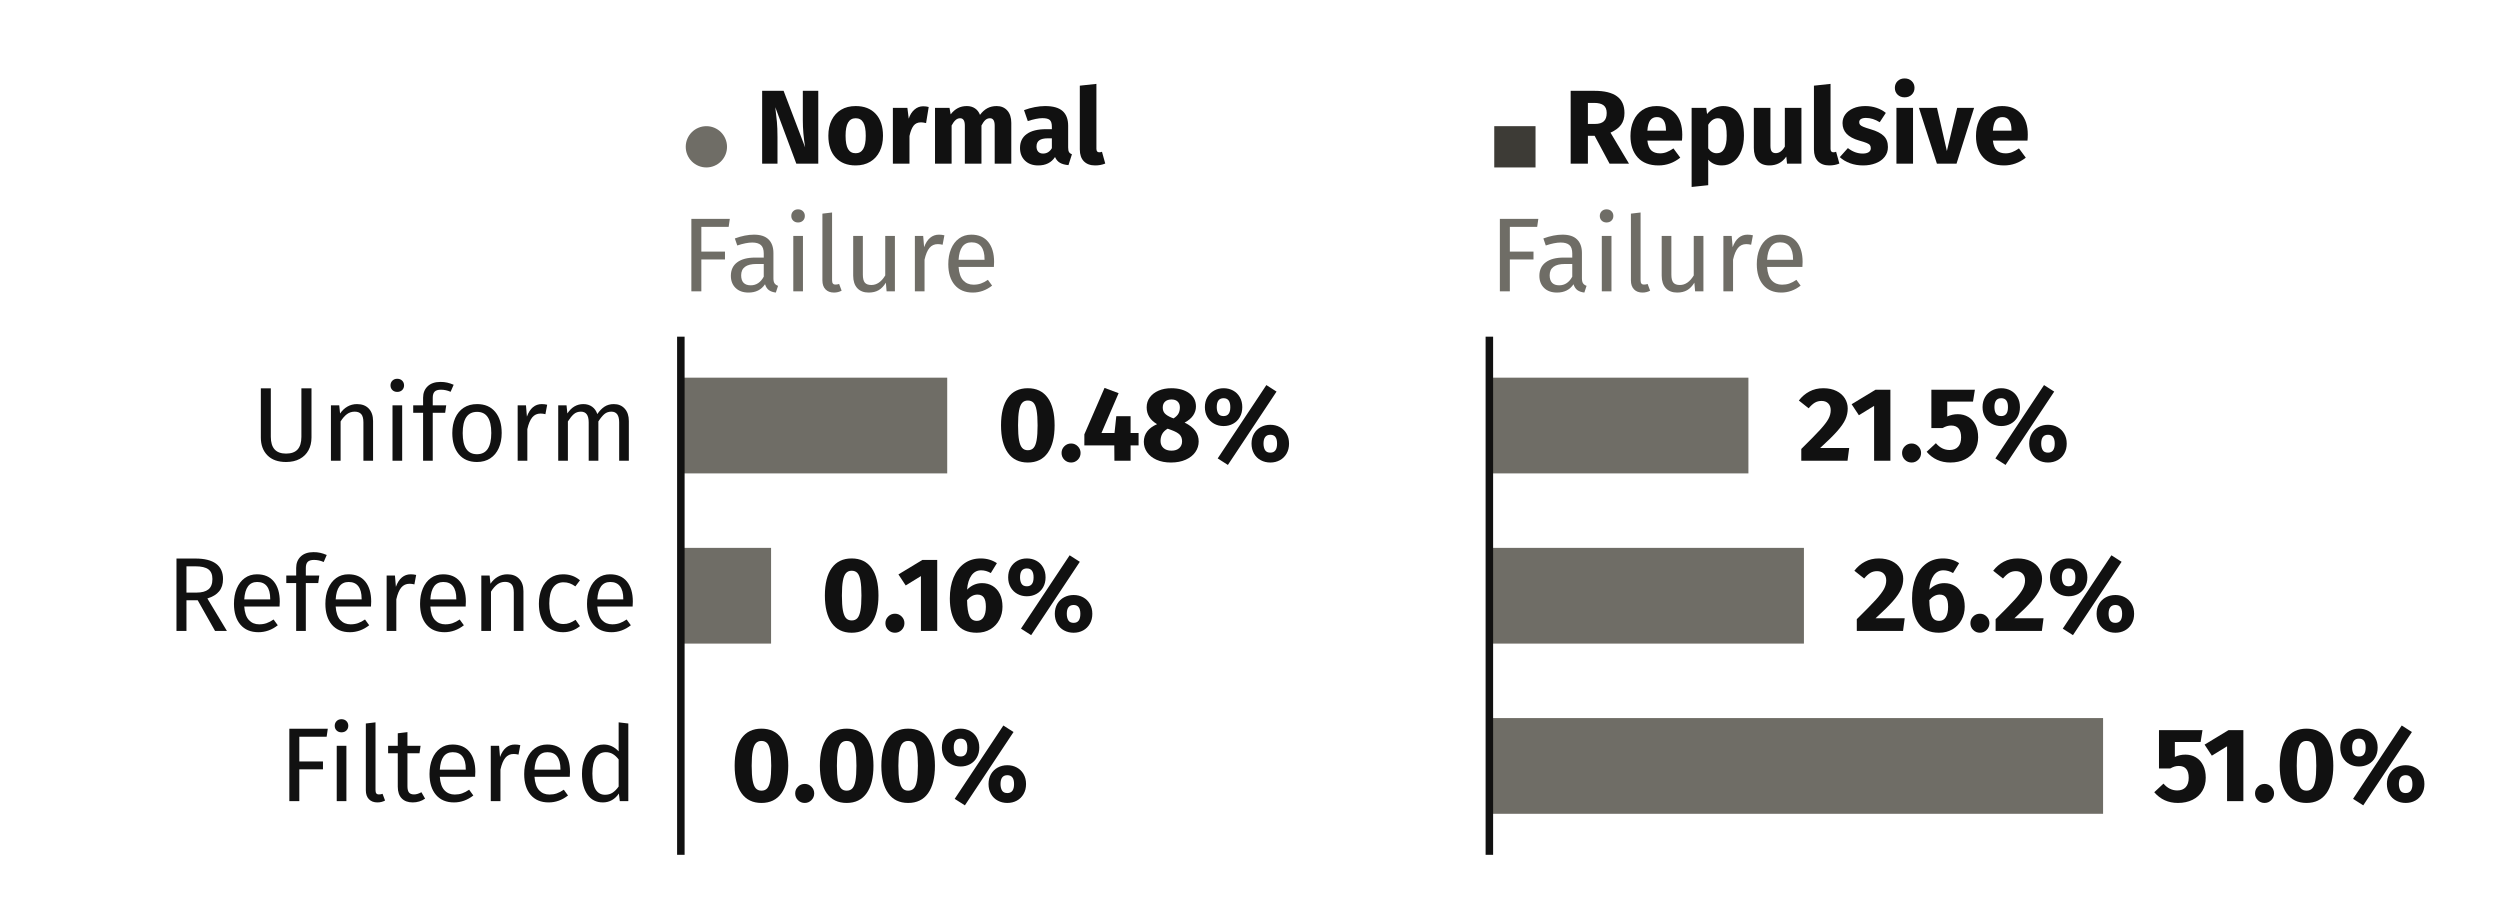
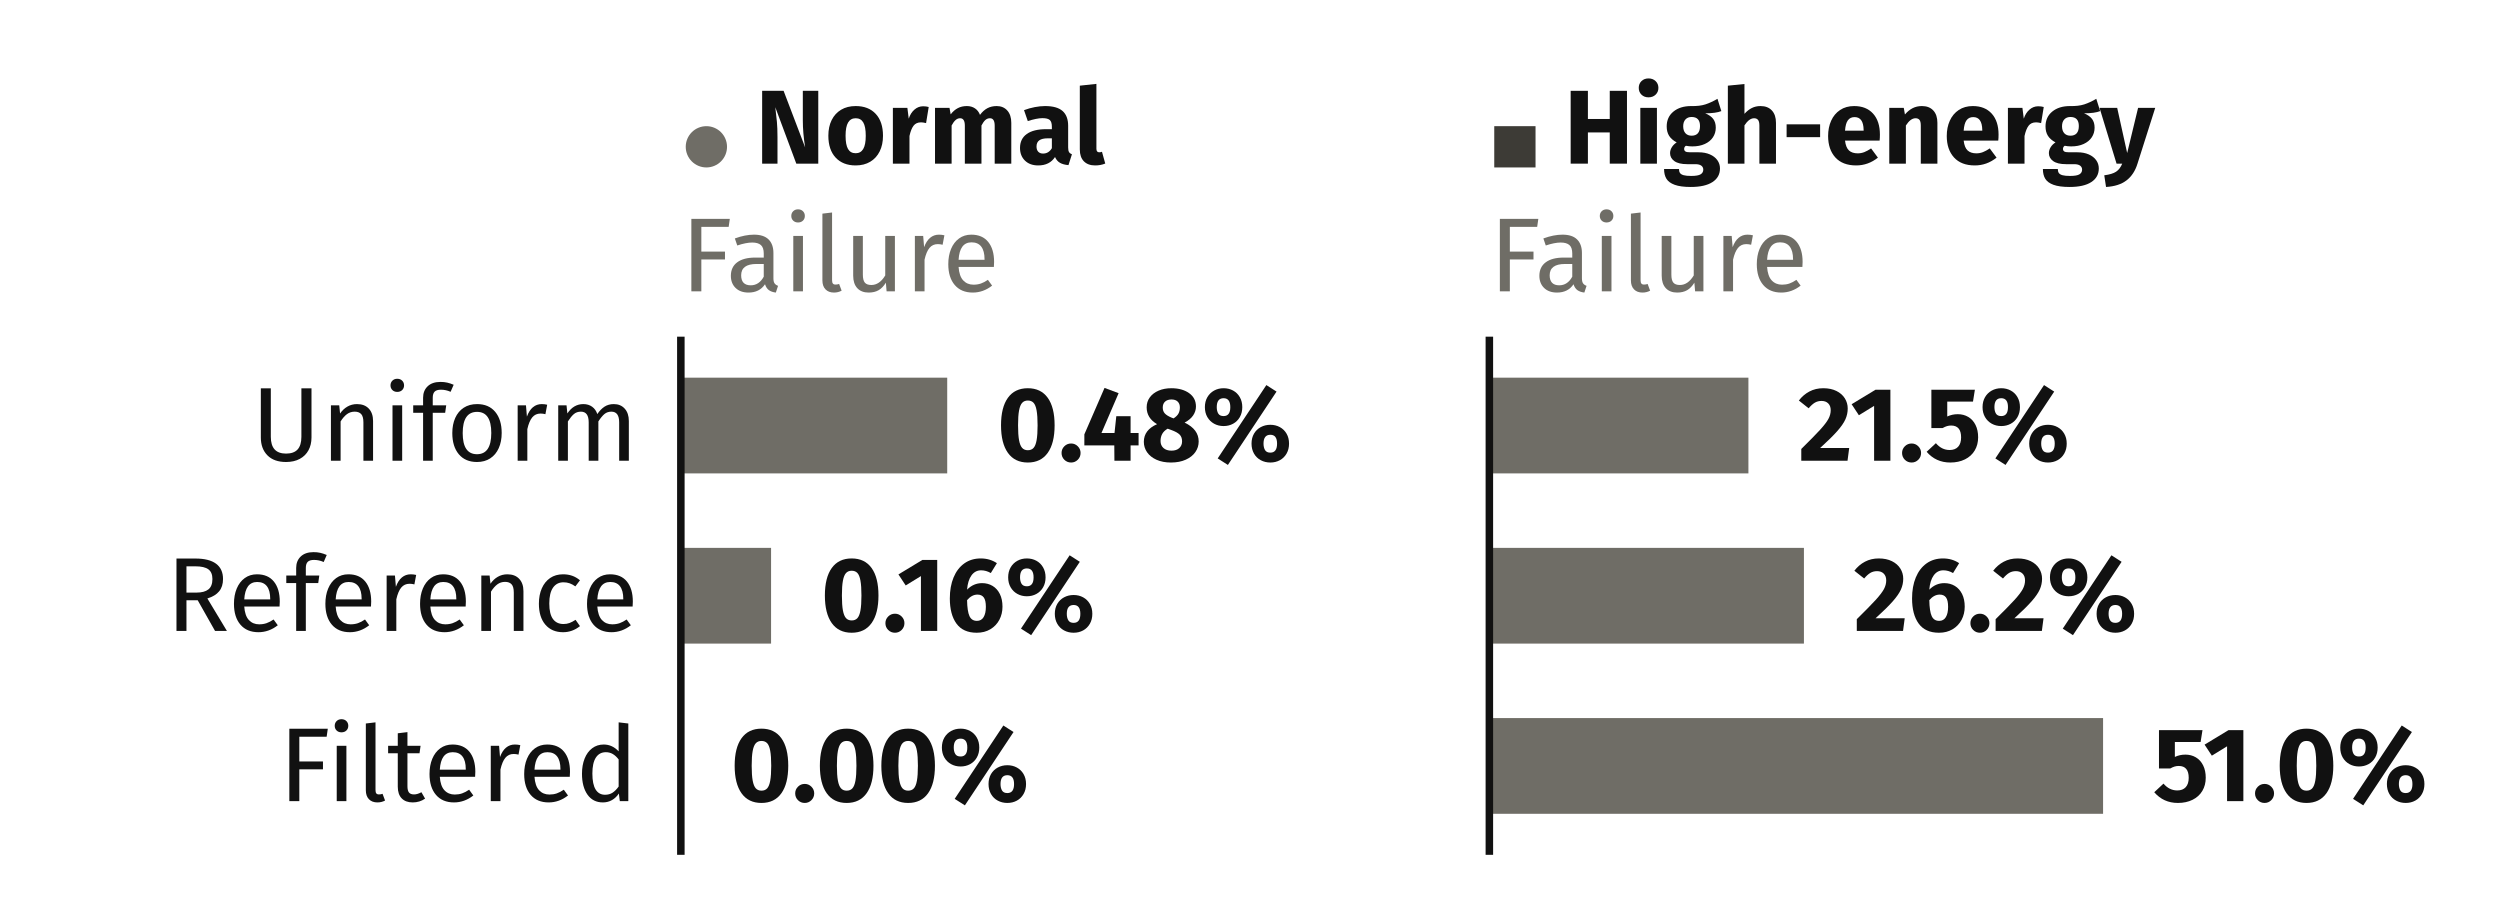
<svg xmlns="http://www.w3.org/2000/svg" xmlns:xlink="http://www.w3.org/1999/xlink" width="666.142pt" height="240.945pt" viewBox="0 0 666.142 240.945" version="1.1">
  <defs>
    <style type="text/css">*{stroke-linejoin: round; stroke-linecap: butt}</style>
  </defs>
  <g id="figure_1">
    <g id="patch_1">
      <path d="M 0 240.945  L 666.142 240.945  L 666.142 0  L 0 0  L 0 240.945  z " style="fill: none" />
    </g>
    <g id="axes_1">
      <g id="patch_2">
        <path d="M 181.417 226.772  L 351.496 226.772  L 351.496 90.709  L 181.417 90.709  L 181.417 226.772  z " style="fill: none" />
      </g>
      <g id="matplotlib.axis_1" />
      <g id="matplotlib.axis_2" />
      <g id="patch_3">
-         <path d="M 181.417 100.63  L 252.392 100.63  L 252.392 126.142  L 181.417 126.142  z " clip-path="url(#pb0b5efd9c2)" style="fill: #6f6d66" />
+         <path d="M 181.417 100.63  L 252.392 100.63  L 252.392 126.142  L 181.417 126.142  z " clip-path="url(#pb72728e2e0)" style="fill: #6f6d66" />
      </g>
      <g id="patch_4">
-         <path d="M 181.417 145.984  L 205.457 145.984  L 205.457 171.496  L 181.417 171.496  z " clip-path="url(#pb0b5efd9c2)" style="fill: #6f6d66" />
+         <path d="M 181.417 145.984  L 205.457 145.984  L 205.457 171.496  L 181.417 171.496  z " clip-path="url(#pb72728e2e0)" style="fill: #6f6d66" />
      </g>
      <g id="patch_5">
-         <path d="M 181.417 191.339  L 181.417 191.339  L 181.417 216.85  L 181.417 216.85  z " clip-path="url(#pb0b5efd9c2)" style="fill: #6f6d66" />
+         <path d="M 181.417 191.339  L 181.417 191.339  L 181.417 216.85  L 181.417 216.85  z " clip-path="url(#pb72728e2e0)" style="fill: #6f6d66" />
      </g>
      <g id="patch_6">
        <path d="M 181.417 226.772  L 181.417 90.709  " style="fill: none; stroke: #111111; stroke-width: 2; stroke-linejoin: miter; stroke-linecap: square" />
      </g>
      <g id="text_1">
        <g style="fill: #111111" transform="translate(252.3925 122.7658) scale(0.28 -0.28)">
          <defs>
            <path id="FiraSans-Bold-2" transform="scale(0.015625)" />
            <path id="FiraSans-Bold-7ff" d="M 1875 4416  Q 2669 4416 3088 3833  Q 3507 3251 3507 2157  Q 3507 1069 3088 480  Q 2669 -109 1875 -109  Q 1082 -109 662 480  Q 243 1069 243 2157  Q 243 3251 662 3833  Q 1082 4416 1875 4416  z M 1875 3667  Q 1658 3667 1530 3526  Q 1402 3386 1341 3059  Q 1280 2733 1280 2157  Q 1280 1581 1341 1251  Q 1402 922 1530 781  Q 1658 640 1875 640  Q 2093 640 2221 777  Q 2349 915 2409 1244  Q 2470 1574 2470 2157  Q 2470 2739 2409 3068  Q 2349 3398 2221 3532  Q 2093 3667 1875 3667  z " transform="scale(0.015625)" />
            <path id="FiraSans-Bold-872" d="M 768 1050  Q 1005 1050 1174 880  Q 1344 710 1344 474  Q 1344 230 1174 60  Q 1005 -109 768 -109  Q 525 -109 355 60  Q 186 230 186 474  Q 186 710 355 880  Q 525 1050 768 1050  z " transform="scale(0.015625)" />
            <path id="FiraSans-Bold-803" d="M 3482 1690  L 3482 934  L 2995 934  L 2995 0  L 2010 0  L 2003 934  L 179 934  L 179 1606  L 1408 4435  L 2266 4115  L 1222 1690  L 2016 1690  L 2125 2714  L 2995 2714  L 2995 1690  L 3482 1690  z " transform="scale(0.015625)" />
            <path id="FiraSans-Bold-807" d="M 2669 2323  Q 3104 2112 3315 1827  Q 3526 1542 3526 1171  Q 3526 819 3324 528  Q 3123 237 2739 64  Q 2355 -109 1837 -109  Q 1331 -109 956 60  Q 582 230 384 515  Q 186 800 186 1152  Q 186 1875 992 2227  Q 358 2598 358 3251  Q 358 3597 550 3859  Q 742 4122 1084 4269  Q 1427 4416 1862 4416  Q 2522 4416 2941 4118  Q 3360 3821 3360 3302  Q 3360 3014 3190 2761  Q 3021 2509 2669 2323  z M 1869 3731  Q 1626 3731 1482 3603  Q 1338 3475 1338 3238  Q 1338 3021 1462 2883  Q 1587 2746 1862 2630  L 1997 2579  Q 2214 2720 2297 2877  Q 2381 3034 2381 3251  Q 2381 3469 2249 3600  Q 2118 3731 1869 3731  z M 1869 614  Q 2176 614 2345 771  Q 2515 928 2515 1178  Q 2515 1440 2368 1590  Q 2221 1741 1850 1875  L 1638 1952  Q 1203 1709 1203 1203  Q 1203 934 1382 774  Q 1562 614 1869 614  z " transform="scale(0.015625)" />
            <path id="FiraSans-Bold-939" d="M 3930 4608  L 4550 4211  L 1587 -256  L 966 141  L 3930 4608  z M 1325 4416  Q 1645 4416 1904 4275  Q 2163 4134 2313 3872  Q 2464 3610 2464 3264  Q 2464 2918 2313 2656  Q 2163 2394 1904 2253  Q 1645 2112 1325 2112  Q 1005 2112 745 2256  Q 486 2400 336 2659  Q 186 2918 186 3264  Q 186 3610 336 3869  Q 486 4128 745 4272  Q 1005 4416 1325 4416  z M 1325 3808  Q 909 3808 909 3264  Q 909 3027 1001 2873  Q 1094 2720 1325 2720  Q 1734 2720 1734 3264  Q 1734 3808 1325 3808  z M 4173 2189  Q 4493 2189 4752 2048  Q 5011 1907 5161 1648  Q 5312 1389 5312 1043  Q 5312 698 5161 435  Q 5011 173 4752 32  Q 4493 -109 4173 -109  Q 3853 -109 3590 32  Q 3328 173 3177 435  Q 3027 698 3027 1043  Q 3027 1389 3177 1648  Q 3328 1907 3590 2048  Q 3853 2189 4173 2189  z M 4173 1581  Q 3757 1581 3757 1043  Q 3757 806 3849 649  Q 3942 493 4173 493  Q 4582 493 4582 1043  Q 4582 1581 4173 1581  z " transform="scale(0.015625)" />
          </defs>
          <use xlink:href="#FiraSans-Bold-2" />
          <use xlink:href="#FiraSans-Bold-2" transform="translate(23.70312 0)" />
          <use xlink:href="#FiraSans-Bold-7ff" transform="translate(47.40625 0)" />
          <use xlink:href="#FiraSans-Bold-872" transform="translate(105.9062 0)" />
          <use xlink:href="#FiraSans-Bold-803" transform="translate(127.7031 0)" />
          <use xlink:href="#FiraSans-Bold-807" transform="translate(184.2031 0)" />
          <use xlink:href="#FiraSans-Bold-939" transform="translate(242.2969 0)" />
        </g>
      </g>
      <g id="text_2">
        <g style="fill: #111111" transform="translate(205.4573 168.1202) scale(0.28 -0.28)">
          <defs>
            <path id="FiraSans-Bold-800" d="M 2445 4326  L 2445 0  L 1453 0  L 1453 3341  L 525 2771  L 83 3443  L 1542 4326  L 2445 4326  z " transform="scale(0.015625)" />
            <path id="FiraSans-Bold-805" d="M 2208 2912  Q 2566 2912 2848 2742  Q 3130 2573 3290 2249  Q 3450 1926 3450 1478  Q 3450 1037 3258 675  Q 3066 314 2710 102  Q 2355 -109 1882 -109  Q 1050 -109 646 448  Q 243 1005 243 1978  Q 243 2707 470 3257  Q 698 3808 1123 4112  Q 1549 4416 2125 4416  Q 2682 4416 3110 4128  L 2739 3526  Q 2451 3693 2150 3693  Q 1786 3693 1562 3385  Q 1338 3078 1293 2515  Q 1683 2912 2208 2912  z M 1894 614  Q 2163 614 2300 841  Q 2438 1069 2438 1466  Q 2438 1869 2310 2041  Q 2182 2214 1926 2214  Q 1581 2214 1293 1875  Q 1306 1190 1440 902  Q 1574 614 1894 614  z " transform="scale(0.015625)" />
          </defs>
          <use xlink:href="#FiraSans-Bold-2" />
          <use xlink:href="#FiraSans-Bold-2" transform="translate(23.70312 0)" />
          <use xlink:href="#FiraSans-Bold-7ff" transform="translate(47.40625 0)" />
          <use xlink:href="#FiraSans-Bold-872" transform="translate(105.9062 0)" />
          <use xlink:href="#FiraSans-Bold-800" transform="translate(119.9062 0)" />
          <use xlink:href="#FiraSans-Bold-805" transform="translate(166.3125 0)" />
          <use xlink:href="#FiraSans-Bold-939" transform="translate(222.7188 0)" />
        </g>
      </g>
      <g id="text_3">
        <g style="fill: #111111" transform="translate(181.4173 213.4745) scale(0.28 -0.28)">
          <use xlink:href="#FiraSans-Bold-2" />
          <use xlink:href="#FiraSans-Bold-2" transform="translate(23.70312 0)" />
          <use xlink:href="#FiraSans-Bold-7ff" transform="translate(47.40625 0)" />
          <use xlink:href="#FiraSans-Bold-872" transform="translate(105.9062 0)" />
          <use xlink:href="#FiraSans-Bold-7ff" transform="translate(128.5 0)" />
          <use xlink:href="#FiraSans-Bold-7ff" transform="translate(187 0)" />
          <use xlink:href="#FiraSans-Bold-939" transform="translate(245.5 0)" />
        </g>
      </g>
    </g>
    <g id="axes_2">
      <g id="patch_7">
        <path d="M 396.85 226.772  L 660.472 226.772  L 660.472 90.709  L 396.85 90.709  L 396.85 226.772  z " style="fill: none" />
      </g>
      <g id="matplotlib.axis_3" />
      <g id="matplotlib.axis_4" />
      <g id="patch_8">
-         <path d="M 396.85 100.63  L 465.877 100.63  L 465.877 126.142  L 396.85 126.142  z " clip-path="url(#p0278408c7b)" style="fill: #6f6d66" />
+         <path d="M 396.85 100.63  L 465.877 100.63  L 465.877 126.142  L 396.85 126.142  z " clip-path="url(#p7d565c1134)" style="fill: #6f6d66" />
      </g>
      <g id="patch_9">
-         <path d="M 396.85 145.984  L 480.669 145.984  L 480.669 171.496  L 396.85 171.496  z " clip-path="url(#p0278408c7b)" style="fill: #6f6d66" />
+         <path d="M 396.85 145.984  L 480.669 145.984  L 480.669 171.496  L 396.85 171.496  z " clip-path="url(#p7d565c1134)" style="fill: #6f6d66" />
      </g>
      <g id="patch_10">
-         <path d="M 396.85 191.339  L 560.378 191.339  L 560.378 216.85  L 396.85 216.85  z " clip-path="url(#p0278408c7b)" style="fill: #6f6d66" />
+         <path d="M 396.85 191.339  L 560.378 191.339  L 560.378 216.85  L 396.85 216.85  z " clip-path="url(#p7d565c1134)" style="fill: #6f6d66" />
      </g>
      <g id="patch_11">
        <path d="M 396.85 226.772  L 396.85 90.709  " style="fill: none; stroke: #111111; stroke-width: 2; stroke-linejoin: miter; stroke-linecap: square" />
      </g>
      <g id="text_4">
        <g style="fill: #111111" transform="translate(465.8772 122.7658) scale(0.28 -0.28)">
          <defs>
            <path id="FiraSans-Bold-801" d="M 1523 4416  Q 1990 4416 2326 4249  Q 2662 4083 2838 3801  Q 3014 3520 3014 3181  Q 3014 2835 2873 2521  Q 2733 2208 2374 1801  Q 2016 1395 1331 774  L 3104 774  L 3002 0  L 186 0  L 186 717  Q 973 1491 1331 1884  Q 1690 2278 1834 2540  Q 1978 2803 1978 3078  Q 1978 3341 1827 3491  Q 1677 3642 1421 3642  Q 1190 3642 1011 3536  Q 832 3430 634 3194  L 38 3667  Q 307 4019 681 4217  Q 1056 4416 1523 4416  z " transform="scale(0.015625)" />
            <path id="FiraSans-Bold-804" d="M 2906 3603  L 1338 3603  L 1338 2694  Q 1638 2835 1978 2835  Q 2336 2835 2617 2668  Q 2899 2502 3059 2182  Q 3219 1862 3219 1427  Q 3219 973 3011 624  Q 2803 275 2416 83  Q 2029 -109 1523 -109  Q 646 -109 83 544  L 646 1069  Q 998 653 1485 653  Q 1818 653 2000 851  Q 2182 1050 2182 1421  Q 2182 2144 1574 2144  Q 1446 2144 1324 2109  Q 1203 2074 1056 1990  L 371 1990  L 371 4326  L 3021 4326  L 2906 3603  z " transform="scale(0.015625)" />
          </defs>
          <use xlink:href="#FiraSans-Bold-2" />
          <use xlink:href="#FiraSans-Bold-2" transform="translate(23.70312 0)" />
          <use xlink:href="#FiraSans-Bold-801" transform="translate(47.40625 0)" />
          <use xlink:href="#FiraSans-Bold-800" transform="translate(96.90625 0)" />
          <use xlink:href="#FiraSans-Bold-872" transform="translate(143.3125 0)" />
          <use xlink:href="#FiraSans-Bold-804" transform="translate(168.3125 0)" />
          <use xlink:href="#FiraSans-Bold-939" transform="translate(219.9062 0)" />
        </g>
      </g>
      <g id="text_5">
        <g style="fill: #111111" transform="translate(480.6687 168.1202) scale(0.28 -0.28)">
          <use xlink:href="#FiraSans-Bold-2" />
          <use xlink:href="#FiraSans-Bold-2" transform="translate(23.70312 0)" />
          <use xlink:href="#FiraSans-Bold-801" transform="translate(47.40625 0)" />
          <use xlink:href="#FiraSans-Bold-805" transform="translate(99.10938 0)" />
          <use xlink:href="#FiraSans-Bold-872" transform="translate(155.5156 0)" />
          <use xlink:href="#FiraSans-Bold-801" transform="translate(179.5156 0)" />
          <use xlink:href="#FiraSans-Bold-939" transform="translate(231.2188 0)" />
        </g>
      </g>
      <g id="text_6">
        <g style="fill: #111111" transform="translate(560.3782 213.4745) scale(0.28 -0.28)">
          <use xlink:href="#FiraSans-Bold-2" />
          <use xlink:href="#FiraSans-Bold-2" transform="translate(23.70312 0)" />
          <use xlink:href="#FiraSans-Bold-804" transform="translate(47.40625 0)" />
          <use xlink:href="#FiraSans-Bold-800" transform="translate(95.29688 0)" />
          <use xlink:href="#FiraSans-Bold-872" transform="translate(141.7031 0)" />
          <use xlink:href="#FiraSans-Bold-7ff" transform="translate(164.2969 0)" />
          <use xlink:href="#FiraSans-Bold-939" transform="translate(222.7969 0)" />
        </g>
      </g>
    </g>
    <g id="line2d_1">
      <path d="M 188.22 39.118  " style="fill: none; stroke: #6f6d66; stroke-width: 1.5; stroke-linecap: square" />
      <defs>
-         <path id="mb565217a93" d="M 0 5.5  C 1.459 5.5 2.858 4.92 3.889 3.889  C 4.92 2.858 5.5 1.459 5.5 0  C 5.5 -1.459 4.92 -2.858 3.889 -3.889  C 2.858 -4.92 1.459 -5.5 0 -5.5  C -1.459 -5.5 -2.858 -4.92 -3.889 -3.889  C -4.92 -2.858 -5.5 -1.459 -5.5 0  C -5.5 1.459 -4.92 2.858 -3.889 3.889  C -2.858 4.92 -1.459 5.5 0 5.5  z " />
+         <path id="m8a513a4dc6" d="M 0 5.5  C 1.459 5.5 2.858 4.92 3.889 3.889  C 4.92 2.858 5.5 1.459 5.5 0  C 5.5 -1.459 4.92 -2.858 3.889 -3.889  C 2.858 -4.92 1.459 -5.5 0 -5.5  C -1.459 -5.5 -2.858 -4.92 -3.889 -3.889  C -4.92 -2.858 -5.5 -1.459 -5.5 0  C -5.5 1.459 -4.92 2.858 -3.889 3.889  C -2.858 4.92 -1.459 5.5 0 5.5  z " />
      </defs>
      <g>
-         <use xlink:href="#mb565217a93" x="188.22" y="39.118" style="fill: #6f6d66" />
+         <use xlink:href="#m8a513a4dc6" x="188.22" y="39.118" style="fill: #6f6d66" />
      </g>
    </g>
    <g id="line2d_2">
      <path d="M 403.654 39.118  " style="fill: none; stroke: #3d3b36; stroke-width: 1.5; stroke-linecap: square" />
      <defs>
-         <path id="m56404ba2cc" d="M -5.5 5.5  L 5.5 5.5  L 5.5 -5.5  L -5.5 -5.5  z " />
+         <path id="me7f618e5f0" d="M -5.5 5.5  L 5.5 5.5  L 5.5 -5.5  L -5.5 -5.5  z " />
      </defs>
      <g>
-         <use xlink:href="#m56404ba2cc" x="403.654" y="39.118" style="fill: #3d3b36" />
+         <use xlink:href="#me7f618e5f0" x="403.654" y="39.118" style="fill: #3d3b36" />
      </g>
    </g>
    <g id="text_7">
      <g style="fill: #111111" transform="translate(66.98186 122.7658) scale(0.28 -0.28)">
        <defs>
          <path id="FiraSans-Regular-10d" d="M 3661 1414  Q 3661 973 3478 637  Q 3296 301 2947 112  Q 2598 -77 2112 -77  Q 1376 -77 976 329  Q 576 736 576 1414  L 576 4410  L 1184 4410  L 1184 1459  Q 1184 947 1414 691  Q 1645 435 2112 435  Q 2586 435 2816 688  Q 3046 941 3046 1459  L 3046 4410  L 3661 4410  L 3661 1414  z " transform="scale(0.015625)" />
          <path id="FiraSans-Regular-225" d="M 2195 3450  Q 2656 3450 2915 3174  Q 3174 2899 3174 2419  L 3174 0  L 2586 0  L 2586 2336  Q 2586 2694 2451 2841  Q 2317 2989 2054 2989  Q 1786 2989 1581 2835  Q 1376 2682 1197 2394  L 1197 0  L 608 0  L 608 3373  L 1114 3373  L 1165 2874  Q 1344 3142 1609 3296  Q 1875 3450 2195 3450  z " transform="scale(0.015625)" />
          <path id="FiraSans-Regular-1eb" d="M 1197 3373  L 1197 0  L 608 0  L 608 3373  L 1197 3373  z M 896 4992  Q 1082 4992 1197 4877  Q 1312 4762 1312 4589  Q 1312 4416 1197 4304  Q 1082 4192 896 4192  Q 717 4192 601 4304  Q 486 4416 486 4589  Q 486 4762 601 4877  Q 717 4992 896 4992  z " transform="scale(0.015625)" />
          <path id="FiraSans-Regular-1c9" d="M 1754 4326  Q 1485 4326 1369 4208  Q 1254 4090 1254 3840  L 1254 3373  L 2074 3373  L 2010 2918  L 1254 2918  L 1254 0  L 666 0  L 666 2918  L 64 2918  L 64 3373  L 666 3373  L 666 3834  Q 666 4269 944 4534  Q 1222 4800 1722 4800  Q 1952 4800 2134 4758  Q 2317 4717 2528 4627  L 2342 4198  Q 2054 4326 1754 4326  z " transform="scale(0.015625)" />
          <path id="FiraSans-Regular-236" d="M 1875 3450  Q 2586 3450 2979 2976  Q 3373 2502 3373 1690  Q 3373 1165 3193 765  Q 3014 365 2675 144  Q 2336 -77 1869 -77  Q 1158 -77 761 396  Q 365 870 365 1683  Q 365 2208 544 2608  Q 723 3008 1062 3229  Q 1402 3450 1875 3450  z M 1875 2976  Q 998 2976 998 1683  Q 998 397 1869 397  Q 2739 397 2739 1690  Q 2739 2976 1875 2976  z " transform="scale(0.015625)" />
          <path id="FiraSans-Regular-26d" d="M 2074 3450  Q 2253 3450 2406 3411  L 2298 2835  Q 2144 2874 2003 2874  Q 1690 2874 1498 2643  Q 1306 2413 1197 1926  L 1197 0  L 608 0  L 608 3373  L 1114 3373  L 1171 2688  Q 1306 3066 1536 3258  Q 1766 3450 2074 3450  z " transform="scale(0.015625)" />
          <path id="FiraSans-Regular-21f" d="M 3994 3450  Q 4410 3450 4659 3171  Q 4909 2893 4909 2419  L 4909 0  L 4320 0  L 4320 2336  Q 4320 2989 3846 2989  Q 3597 2989 3424 2845  Q 3251 2701 3053 2394  L 3053 0  L 2464 0  L 2464 2336  Q 2464 2989 1990 2989  Q 1734 2989 1561 2841  Q 1389 2694 1197 2394  L 1197 0  L 608 0  L 608 3373  L 1114 3373  L 1165 2880  Q 1542 3450 2138 3450  Q 2451 3450 2672 3290  Q 2893 3130 2989 2842  Q 3187 3136 3427 3293  Q 3667 3450 3994 3450  z " transform="scale(0.015625)" />
        </defs>
        <use xlink:href="#FiraSans-Regular-10d" />
        <use xlink:href="#FiraSans-Regular-225" transform="translate(66.20312 0)" />
        <use xlink:href="#FiraSans-Regular-1eb" transform="translate(124.7969 0)" />
        <use xlink:href="#FiraSans-Regular-1c9" transform="translate(153 0)" />
        <use xlink:href="#FiraSans-Regular-236" transform="translate(185.5 0)" />
        <use xlink:href="#FiraSans-Regular-26d" transform="translate(243.9062 0)" />
        <use xlink:href="#FiraSans-Regular-21f" transform="translate(282.5 0)" />
      </g>
    </g>
    <g id="text_8">
      <g style="fill: #111111" transform="translate(44.22311 168.1202) scale(0.28 -0.28)">
        <defs>
          <path id="FiraSans-Regular-e8" d="M 1933 1869  L 1248 1869  L 1248 0  L 640 0  L 640 4410  L 1798 4410  Q 2624 4410 3049 4096  Q 3475 3782 3475 3162  Q 3475 2701 3238 2413  Q 3002 2125 2522 1978  L 3712 0  L 2989 0  L 1933 1869  z M 1862 2336  Q 2342 2336 2585 2531  Q 2829 2726 2829 3162  Q 2829 3571 2582 3753  Q 2336 3936 1792 3936  L 1248 3936  L 1248 2336  L 1862 2336  z " transform="scale(0.015625)" />
          <path id="FiraSans-Regular-1a1" d="M 3155 1786  Q 3155 1638 3142 1485  L 992 1485  Q 1030 928 1273 665  Q 1517 403 1901 403  Q 2144 403 2349 473  Q 2554 544 2778 698  L 3034 346  Q 2496 -77 1856 -77  Q 1152 -77 758 384  Q 365 845 365 1651  Q 365 2176 534 2582  Q 704 2989 1021 3219  Q 1338 3450 1766 3450  Q 2438 3450 2796 3008  Q 3155 2566 3155 1786  z M 2573 1958  Q 2573 2458 2374 2720  Q 2176 2982 1779 2982  Q 1056 2982 992 1920  L 2573 1920  L 2573 1958  z " transform="scale(0.015625)" />
          <path id="FiraSans-Regular-183" d="M 1837 3450  Q 2138 3450 2387 3363  Q 2637 3277 2867 3085  L 2586 2714  Q 2406 2842 2236 2902  Q 2067 2963 1862 2963  Q 1453 2963 1225 2636  Q 998 2310 998 1670  Q 998 1030 1222 726  Q 1446 422 1862 422  Q 2061 422 2227 483  Q 2394 544 2598 678  L 2867 294  Q 2406 -77 1837 -77  Q 1152 -77 758 384  Q 365 845 365 1658  Q 365 2195 544 2598  Q 723 3002 1052 3226  Q 1382 3450 1837 3450  z " transform="scale(0.015625)" />
        </defs>
        <use xlink:href="#FiraSans-Regular-e8" />
        <use xlink:href="#FiraSans-Regular-1a1" transform="translate(59 0)" />
        <use xlink:href="#FiraSans-Regular-1c9" transform="translate(113.5 0)" />
        <use xlink:href="#FiraSans-Regular-1a1" transform="translate(146 0)" />
        <use xlink:href="#FiraSans-Regular-26d" transform="translate(200.5 0)" />
        <use xlink:href="#FiraSans-Regular-1a1" transform="translate(236.0938 0)" />
        <use xlink:href="#FiraSans-Regular-225" transform="translate(290.5938 0)" />
        <use xlink:href="#FiraSans-Regular-183" transform="translate(349.1875 0)" />
        <use xlink:href="#FiraSans-Regular-1a1" transform="translate(394.9844 0)" />
      </g>
    </g>
    <g id="text_9">
      <g style="fill: #111111" transform="translate(74.29686 213.4745) scale(0.28 -0.28)">
        <defs>
          <path id="FiraSans-Regular-62" d="M 640 0  L 640 4410  L 2982 4410  L 2912 3923  L 1248 3923  L 1248 2419  L 2688 2419  L 2688 1939  L 1248 1939  L 1248 0  L 640 0  z " transform="scale(0.015625)" />
          <path id="FiraSans-Regular-20d" d="M 1280 -77  Q 954 -77 765 118  Q 576 314 576 666  L 576 4730  L 1165 4800  L 1165 678  Q 1165 538 1213 474  Q 1261 410 1376 410  Q 1498 410 1594 448  L 1747 38  Q 1536 -77 1280 -77  z " transform="scale(0.015625)" />
          <path id="FiraSans-Regular-28b" d="M 2310 154  Q 1978 -77 1555 -77  Q 1126 -77 886 169  Q 646 416 646 883  L 646 2918  L 58 2918  L 58 3373  L 646 3373  L 646 4134  L 1235 4205  L 1235 3373  L 2035 3373  L 1971 2918  L 1235 2918  L 1235 909  Q 1235 646 1328 528  Q 1421 410 1638 410  Q 1837 410 2086 544  L 2310 154  z " transform="scale(0.015625)" />
          <path id="FiraSans-Regular-18e" d="M 3219 4730  L 3219 0  L 2701 0  L 2643 467  Q 2477 211 2227 67  Q 1978 -77 1670 -77  Q 1069 -77 733 396  Q 397 870 397 1670  Q 397 2189 557 2592  Q 717 2995 1017 3222  Q 1318 3450 1722 3450  Q 2240 3450 2630 3034  L 2630 4800  L 3219 4730  z M 1798 390  Q 2067 390 2259 515  Q 2451 640 2630 890  L 2630 2541  Q 2464 2758 2275 2870  Q 2086 2982 1850 2982  Q 1459 2982 1244 2656  Q 1030 2330 1030 1683  Q 1030 1030 1228 710  Q 1427 390 1798 390  z " transform="scale(0.015625)" />
        </defs>
        <use xlink:href="#FiraSans-Regular-62" />
        <use xlink:href="#FiraSans-Regular-1eb" transform="translate(45.59375 0)" />
        <use xlink:href="#FiraSans-Regular-20d" transform="translate(73.79688 0)" />
        <use xlink:href="#FiraSans-Regular-28b" transform="translate(103.0938 0)" />
        <use xlink:href="#FiraSans-Regular-1a1" transform="translate(137.6875 0)" />
        <use xlink:href="#FiraSans-Regular-26d" transform="translate(192.1875 0)" />
        <use xlink:href="#FiraSans-Regular-1a1" transform="translate(227.7812 0)" />
        <use xlink:href="#FiraSans-Regular-18e" transform="translate(282.2812 0)" />
      </g>
    </g>
    <g id="text_10">
      <g style="fill: #6f6d66" transform="translate(181.4173 77.61937) scale(0.28 -0.28)">
        <defs>
          <path id="FiraSans-Regular-154" d="M 2880 787  Q 2880 582 2950 483  Q 3021 384 3162 333  L 3027 -77  Q 2765 -45 2605 70  Q 2445 186 2368 429  Q 2029 -77 1363 -77  Q 864 -77 576 204  Q 288 486 288 941  Q 288 1478 675 1766  Q 1062 2054 1773 2054  L 2291 2054  L 2291 2304  Q 2291 2662 2118 2816  Q 1946 2970 1587 2970  Q 1216 2970 678 2790  L 531 3219  Q 1158 3450 1696 3450  Q 2291 3450 2585 3158  Q 2880 2867 2880 2330  L 2880 787  z M 1498 365  Q 2003 365 2291 890  L 2291 1664  L 1850 1664  Q 915 1664 915 973  Q 915 672 1062 518  Q 1210 365 1498 365  z " transform="scale(0.015625)" />
          <path id="FiraSans-Regular-2a0" d="M 3117 0  L 2611 0  L 2566 525  Q 2374 211 2124 67  Q 1875 -77 1517 -77  Q 1075 -77 825 192  Q 576 461 576 954  L 576 3373  L 1165 3373  L 1165 1018  Q 1165 672 1286 528  Q 1408 384 1683 384  Q 2176 384 2528 966  L 2528 3373  L 3117 3373  L 3117 0  z " transform="scale(0.015625)" />
        </defs>
        <use xlink:href="#FiraSans-Regular-62" />
        <use xlink:href="#FiraSans-Regular-154" transform="translate(43.09375 0)" />
        <use xlink:href="#FiraSans-Regular-1eb" transform="translate(97.5 0)" />
        <use xlink:href="#FiraSans-Regular-20d" transform="translate(125.7031 0)" />
        <use xlink:href="#FiraSans-Regular-2a0" transform="translate(155 0)" />
        <use xlink:href="#FiraSans-Regular-26d" transform="translate(213.2031 0)" />
        <use xlink:href="#FiraSans-Regular-1a1" transform="translate(248.7969 0)" />
      </g>
    </g>
    <g id="text_11">
      <g style="fill: #111111" transform="translate(201.2598 43.60362) scale(0.28 -0.28)">
        <defs>
          <path id="FiraSans-Bold-a5" d="M 3834 0  L 2496 0  L 1216 3437  Q 1280 2931 1315 2544  Q 1350 2157 1350 1626  L 1350 0  L 416 0  L 416 4435  L 1722 4435  L 3034 992  Q 2893 1869 2893 2643  L 2893 4435  L 3834 4435  L 3834 0  z " transform="scale(0.015625)" />
          <path id="FiraSans-Bold-236" d="M 1869 3507  Q 2650 3507 3091 3030  Q 3533 2554 3533 1696  Q 3533 1152 3331 745  Q 3130 339 2755 115  Q 2381 -109 1869 -109  Q 1094 -109 649 368  Q 205 845 205 1702  Q 205 2246 406 2652  Q 608 3059 982 3283  Q 1357 3507 1869 3507  z M 1869 2765  Q 1562 2765 1408 2505  Q 1254 2246 1254 1702  Q 1254 1146 1404 890  Q 1555 634 1869 634  Q 2176 634 2329 893  Q 2483 1152 2483 1696  Q 2483 2253 2332 2509  Q 2182 2765 1869 2765  z " transform="scale(0.015625)" />
          <path id="FiraSans-Bold-26d" d="M 2240 3494  Q 2426 3494 2579 3450  L 2419 2470  Q 2227 2515 2112 2515  Q 1811 2515 1654 2307  Q 1498 2099 1408 1683  L 1408 0  L 397 0  L 397 3398  L 1280 3398  L 1363 2739  Q 1478 3091 1712 3292  Q 1946 3494 2240 3494  z " transform="scale(0.015625)" />
          <path id="FiraSans-Bold-21f" d="M 4154 3507  Q 4557 3507 4800 3235  Q 5043 2963 5043 2483  L 5043 0  L 4032 0  L 4032 2310  Q 4032 2765 3744 2765  Q 3584 2765 3462 2656  Q 3341 2547 3226 2323  L 3226 0  L 2214 0  L 2214 2310  Q 2214 2765 1926 2765  Q 1773 2765 1648 2653  Q 1523 2541 1408 2323  L 1408 0  L 397 0  L 397 3398  L 1280 3398  L 1350 3002  Q 1549 3258 1789 3382  Q 2029 3507 2336 3507  Q 2624 3507 2832 3366  Q 3040 3226 3136 2970  Q 3341 3245 3587 3376  Q 3834 3507 4154 3507  z " transform="scale(0.015625)" />
          <path id="FiraSans-Bold-154" d="M 3098 986  Q 3098 794 3152 704  Q 3206 614 3328 570  L 3117 -90  Q 2803 -64 2604 48  Q 2406 160 2298 403  Q 1965 -109 1274 -109  Q 768 -109 467 185  Q 166 480 166 954  Q 166 1510 576 1804  Q 986 2099 1760 2099  L 2106 2099  L 2106 2246  Q 2106 2547 1978 2659  Q 1850 2771 1530 2771  Q 1363 2771 1126 2723  Q 890 2675 640 2592  L 410 3258  Q 730 3379 1066 3443  Q 1402 3507 1690 3507  Q 2419 3507 2758 3206  Q 3098 2906 3098 2304  L 3098 986  z M 1568 614  Q 1914 614 2106 941  L 2106 1542  L 1856 1542  Q 1510 1542 1340 1420  Q 1171 1299 1171 1043  Q 1171 838 1276 726  Q 1382 614 1568 614  z " transform="scale(0.015625)" />
          <path id="FiraSans-Bold-20d" d="M 1299 -109  Q 858 -109 611 144  Q 365 397 365 864  L 365 4749  L 1376 4858  L 1376 902  Q 1376 691 1549 691  Q 1638 691 1715 723  L 1914 6  Q 1638 -109 1299 -109  z " transform="scale(0.015625)" />
        </defs>
        <use xlink:href="#FiraSans-Bold-a5" />
        <use xlink:href="#FiraSans-Bold-236" transform="translate(66.29688 0)" />
        <use xlink:href="#FiraSans-Bold-26d" transform="translate(124.7031 0)" />
        <use xlink:href="#FiraSans-Bold-21f" transform="translate(164.7969 0)" />
        <use xlink:href="#FiraSans-Bold-154" transform="translate(249.2969 0)" />
        <use xlink:href="#FiraSans-Bold-20d" transform="translate(303.0938 0)" />
      </g>
    </g>
    <g id="text_12">
      <g style="fill: #6f6d66" transform="translate(396.8504 77.61937) scale(0.28 -0.28)">
        <use xlink:href="#FiraSans-Regular-62" />
        <use xlink:href="#FiraSans-Regular-154" transform="translate(43.09375 0)" />
        <use xlink:href="#FiraSans-Regular-1eb" transform="translate(97.5 0)" />
        <use xlink:href="#FiraSans-Regular-20d" transform="translate(125.7031 0)" />
        <use xlink:href="#FiraSans-Regular-2a0" transform="translate(155 0)" />
        <use xlink:href="#FiraSans-Regular-26d" transform="translate(213.2031 0)" />
        <use xlink:href="#FiraSans-Regular-1a1" transform="translate(248.7969 0)" />
      </g>
    </g>
    <g id="text_13">
      <g style="fill: #111111" transform="translate(416.6929 43.60362) scale(0.28 -0.28)">
        <defs>
-           <path id="FiraSans-Bold-e8" d="M 1875 1696  L 1466 1696  L 1466 0  L 416 0  L 416 4435  L 1869 4435  Q 2778 4435 3235 4102  Q 3693 3770 3693 3085  Q 3693 2656 3488 2371  Q 3283 2086 2842 1888  L 3968 0  L 2784 0  L 1875 1696  z M 1466 2419  L 1907 2419  Q 2259 2419 2435 2579  Q 2611 2739 2611 3085  Q 2611 3405 2422 3552  Q 2234 3699 1843 3699  L 1466 3699  L 1466 2419  z " transform="scale(0.015625)" />
+           <path id="FiraSans-Bold-71" d="M 2797 0  L 2797 1901  L 1466 1901  L 1466 0  L 416 0  L 416 4435  L 1466 4435  L 1466 2720  L 2797 2720  L 2797 4435  L 3846 4435  L 3846 0  L 2797 0  z " transform="scale(0.015625)" />
+           <path id="FiraSans-Bold-1eb" d="M 1408 3398  L 1408 0  L 397 0  L 397 3398  L 1408 3398  z M 896 5190  Q 1159 5190 1328 5027  Q 1498 4864 1498 4614  Q 1498 4365 1328 4201  Q 1159 4038 896 4038  Q 634 4038 467 4201  Q 301 4365 301 4614  Q 301 4864 467 5027  Q 634 5190 896 5190  z " transform="scale(0.015625)" />
+           <path id="FiraSans-Bold-1cc" d="M 3526 3200  Q 3194 3066 2547 3066  Q 2880 2925 3033 2720  Q 3187 2515 3187 2189  Q 3187 1862 3014 1603  Q 2842 1344 2518 1197  Q 2195 1050 1760 1050  Q 1555 1050 1370 1088  Q 1318 1062 1289 1008  Q 1261 954 1261 896  Q 1261 800 1334 745  Q 1408 691 1632 691  L 2144 691  Q 2534 691 2828 563  Q 3123 435 3283 211  Q 3443 -13 3443 -294  Q 3443 -826 2985 -1123  Q 2528 -1421 1664 -1421  Q 1043 -1421 684 -1289  Q 326 -1158 182 -921  Q 38 -685 38 -326  L 947 -326  Q 947 -480 1008 -569  Q 1069 -659 1229 -704  Q 1389 -749 1690 -749  Q 2106 -749 2266 -649  Q 2426 -550 2426 -365  Q 2426 -211 2304 -121  Q 2182 -32 1939 -32  L 1446 -32  Q 922 -32 662 157  Q 403 346 403 640  Q 403 826 512 1002  Q 621 1178 806 1293  Q 486 1466 342 1699  Q 198 1933 198 2266  Q 198 2835 608 3171  Q 1018 3507 1690 3507  Q 2202 3494 2557 3609  Q 2912 3725 3290 3949  L 3526 3200  z M 1715 2842  Q 1478 2842 1340 2691  Q 1203 2541 1203 2278  Q 1203 2003 1340 1852  Q 1478 1702 1715 1702  Q 1965 1702 2096 1849  Q 2227 1997 2227 2291  Q 2227 2842 1715 2842  z " transform="scale(0.015625)" />
+           <path id="FiraSans-Bold-1e0" d="M 2387 3507  Q 2829 3507 3078 3238  Q 3328 2970 3328 2483  L 3328 0  L 2317 0  L 2317 2310  Q 2317 2566 2233 2665  Q 2150 2765 1997 2765  Q 1690 2765 1408 2330  L 1408 0  L 397 0  L 397 4749  L 1408 4851  L 1408 3034  Q 1619 3270 1856 3388  Q 2093 3507 2387 3507  z " transform="scale(0.015625)" />
+           <path id="FiraSans-Bold-89a" d="M 282 1613  L 282 2394  L 2323 2394  L 2323 1613  L 282 1613  z " transform="scale(0.015625)" />
          <path id="FiraSans-Bold-1a1" d="M 3360 1766  Q 3360 1555 3341 1402  L 1235 1402  Q 1286 973 1478 800  Q 1670 627 2010 627  Q 2214 627 2406 700  Q 2598 774 2822 928  L 3238 365  Q 2643 -109 1914 -109  Q 1088 -109 646 377  Q 205 864 205 1683  Q 205 2202 390 2614  Q 576 3027 934 3267  Q 1293 3507 1792 3507  Q 2528 3507 2944 3046  Q 3360 2586 3360 1766  z M 2368 2054  Q 2355 2835 1818 2835  Q 1555 2835 1411 2643  Q 1267 2451 1235 2010  L 2368 2010  L 2368 2054  z " transform="scale(0.015625)" />
-           <path id="FiraSans-Bold-262" d="M 2317 3507  Q 2957 3507 3270 3033  Q 3584 2560 3584 1709  Q 3584 1184 3421 771  Q 3258 358 2950 124  Q 2643 -109 2234 -109  Q 1722 -109 1408 243  L 1408 -1312  L 397 -1421  L 397 3398  L 1286 3398  L 1338 3021  Q 1536 3270 1792 3388  Q 2048 3507 2317 3507  z M 1926 634  Q 2534 634 2534 1696  Q 2534 2298 2400 2531  Q 2266 2765 1997 2765  Q 1824 2765 1673 2662  Q 1523 2560 1408 2368  L 1408 934  Q 1613 634 1926 634  z " transform="scale(0.015625)" />
-           <path id="FiraSans-Bold-2a0" d="M 3264 0  L 2387 0  L 2342 429  Q 1971 -109 1312 -109  Q 845 -109 605 172  Q 365 454 365 960  L 365 3398  L 1376 3398  L 1376 1088  Q 1376 838 1456 739  Q 1536 640 1702 640  Q 2022 640 2253 1037  L 2253 3398  L 3264 3398  L 3264 0  z " transform="scale(0.015625)" />
-           <path id="FiraSans-Bold-27d" d="M 1594 3507  Q 1958 3507 2278 3398  Q 2598 3290 2842 3091  L 2470 2522  Q 2054 2784 1632 2784  Q 1434 2784 1328 2717  Q 1222 2650 1222 2528  Q 1222 2432 1270 2371  Q 1318 2310 1465 2246  Q 1613 2182 1920 2093  Q 2451 1939 2710 1692  Q 2970 1446 2970 1011  Q 2970 666 2771 413  Q 2573 160 2227 25  Q 1882 -109 1459 -109  Q 1030 -109 662 25  Q 294 160 38 397  L 531 947  Q 960 614 1434 614  Q 1664 614 1795 697  Q 1926 781 1926 934  Q 1926 1056 1875 1126  Q 1824 1197 1677 1257  Q 1530 1318 1210 1408  Q 704 1555 454 1817  Q 205 2080 205 2470  Q 205 2765 374 2998  Q 544 3232 861 3369  Q 1178 3507 1594 3507  z " transform="scale(0.015625)" />
-           <path id="FiraSans-Bold-1eb" d="M 1408 3398  L 1408 0  L 397 0  L 397 3398  L 1408 3398  z M 896 5190  Q 1159 5190 1328 5027  Q 1498 4864 1498 4614  Q 1498 4365 1328 4201  Q 1159 4038 896 4038  Q 634 4038 467 4201  Q 301 4365 301 4614  Q 301 4864 467 5027  Q 634 5190 896 5190  z " transform="scale(0.015625)" />
-           <path id="FiraSans-Bold-2bd" d="M 3322 3398  L 2253 0  L 1056 0  L -38 3398  L 1062 3398  L 1664 768  L 2291 3398  L 3322 3398  z " transform="scale(0.015625)" />
-         </defs>
-         <use xlink:href="#FiraSans-Bold-e8" />
-         <use xlink:href="#FiraSans-Bold-1a1" transform="translate(60.20312 0)" />
-         <use xlink:href="#FiraSans-Bold-262" transform="translate(115.4062 0)" />
-         <use xlink:href="#FiraSans-Bold-2a0" transform="translate(175.1094 0)" />
-         <use xlink:href="#FiraSans-Bold-20d" transform="translate(232.3125 0)" />
-         <use xlink:href="#FiraSans-Bold-27d" transform="translate(262.0156 0)" />
-         <use xlink:href="#FiraSans-Bold-1eb" transform="translate(310.3125 0)" />
-         <use xlink:href="#FiraSans-Bold-2bd" transform="translate(338.5156 0)" />
-         <use xlink:href="#FiraSans-Bold-1a1" transform="translate(389.0156 0)" />
+           <path id="FiraSans-Bold-225" d="M 2387 3507  Q 2829 3507 3078 3238  Q 3328 2970 3328 2483  L 3328 0  L 2317 0  L 2317 2310  Q 2317 2566 2237 2665  Q 2157 2765 1997 2765  Q 1690 2765 1408 2323  L 1408 0  L 397 0  L 397 3398  L 1280 3398  L 1350 2995  Q 1568 3251 1821 3379  Q 2074 3507 2387 3507  z " transform="scale(0.015625)" />
+           <path id="FiraSans-Bold-2ca" d="M 2272 -6  Q 2067 -666 1603 -1021  Q 1139 -1376 358 -1421  L 250 -710  Q 736 -646 969 -492  Q 1203 -339 1344 0  L 998 0  L -38 3398  L 1037 3398  L 1645 646  L 2310 3398  L 3354 3398  L 2272 -6  z " transform="scale(0.015625)" />
+         </defs>
+         <use xlink:href="#FiraSans-Bold-71" />
+         <use xlink:href="#FiraSans-Bold-1eb" transform="translate(66.59375 0)" />
+         <use xlink:href="#FiraSans-Bold-1cc" transform="translate(94.79688 0)" />
+         <use xlink:href="#FiraSans-Bold-1e0" transform="translate(149.8906 0)" />
+         <use xlink:href="#FiraSans-Bold-89a" transform="translate(207.5938 0)" />
+         <use xlink:href="#FiraSans-Bold-1a1" transform="translate(248.2969 0)" />
+         <use xlink:href="#FiraSans-Bold-225" transform="translate(303.5 0)" />
+         <use xlink:href="#FiraSans-Bold-1a1" transform="translate(361.2031 0)" />
+         <use xlink:href="#FiraSans-Bold-26d" transform="translate(416.4062 0)" />
+         <use xlink:href="#FiraSans-Bold-1cc" transform="translate(455.2969 0)" />
+         <use xlink:href="#FiraSans-Bold-2ca" transform="translate(510.3906 0)" />
      </g>
    </g>
  </g>
  <defs>
-     <clipPath id="pb0b5efd9c2">
+     <clipPath id="pb72728e2e0">
      <rect x="181.417" y="90.709" width="170.079" height="136.063" />
    </clipPath>
-     <clipPath id="p0278408c7b">
+     <clipPath id="p7d565c1134">
      <rect x="396.85" y="90.709" width="263.622" height="136.063" />
    </clipPath>
  </defs>
</svg>
